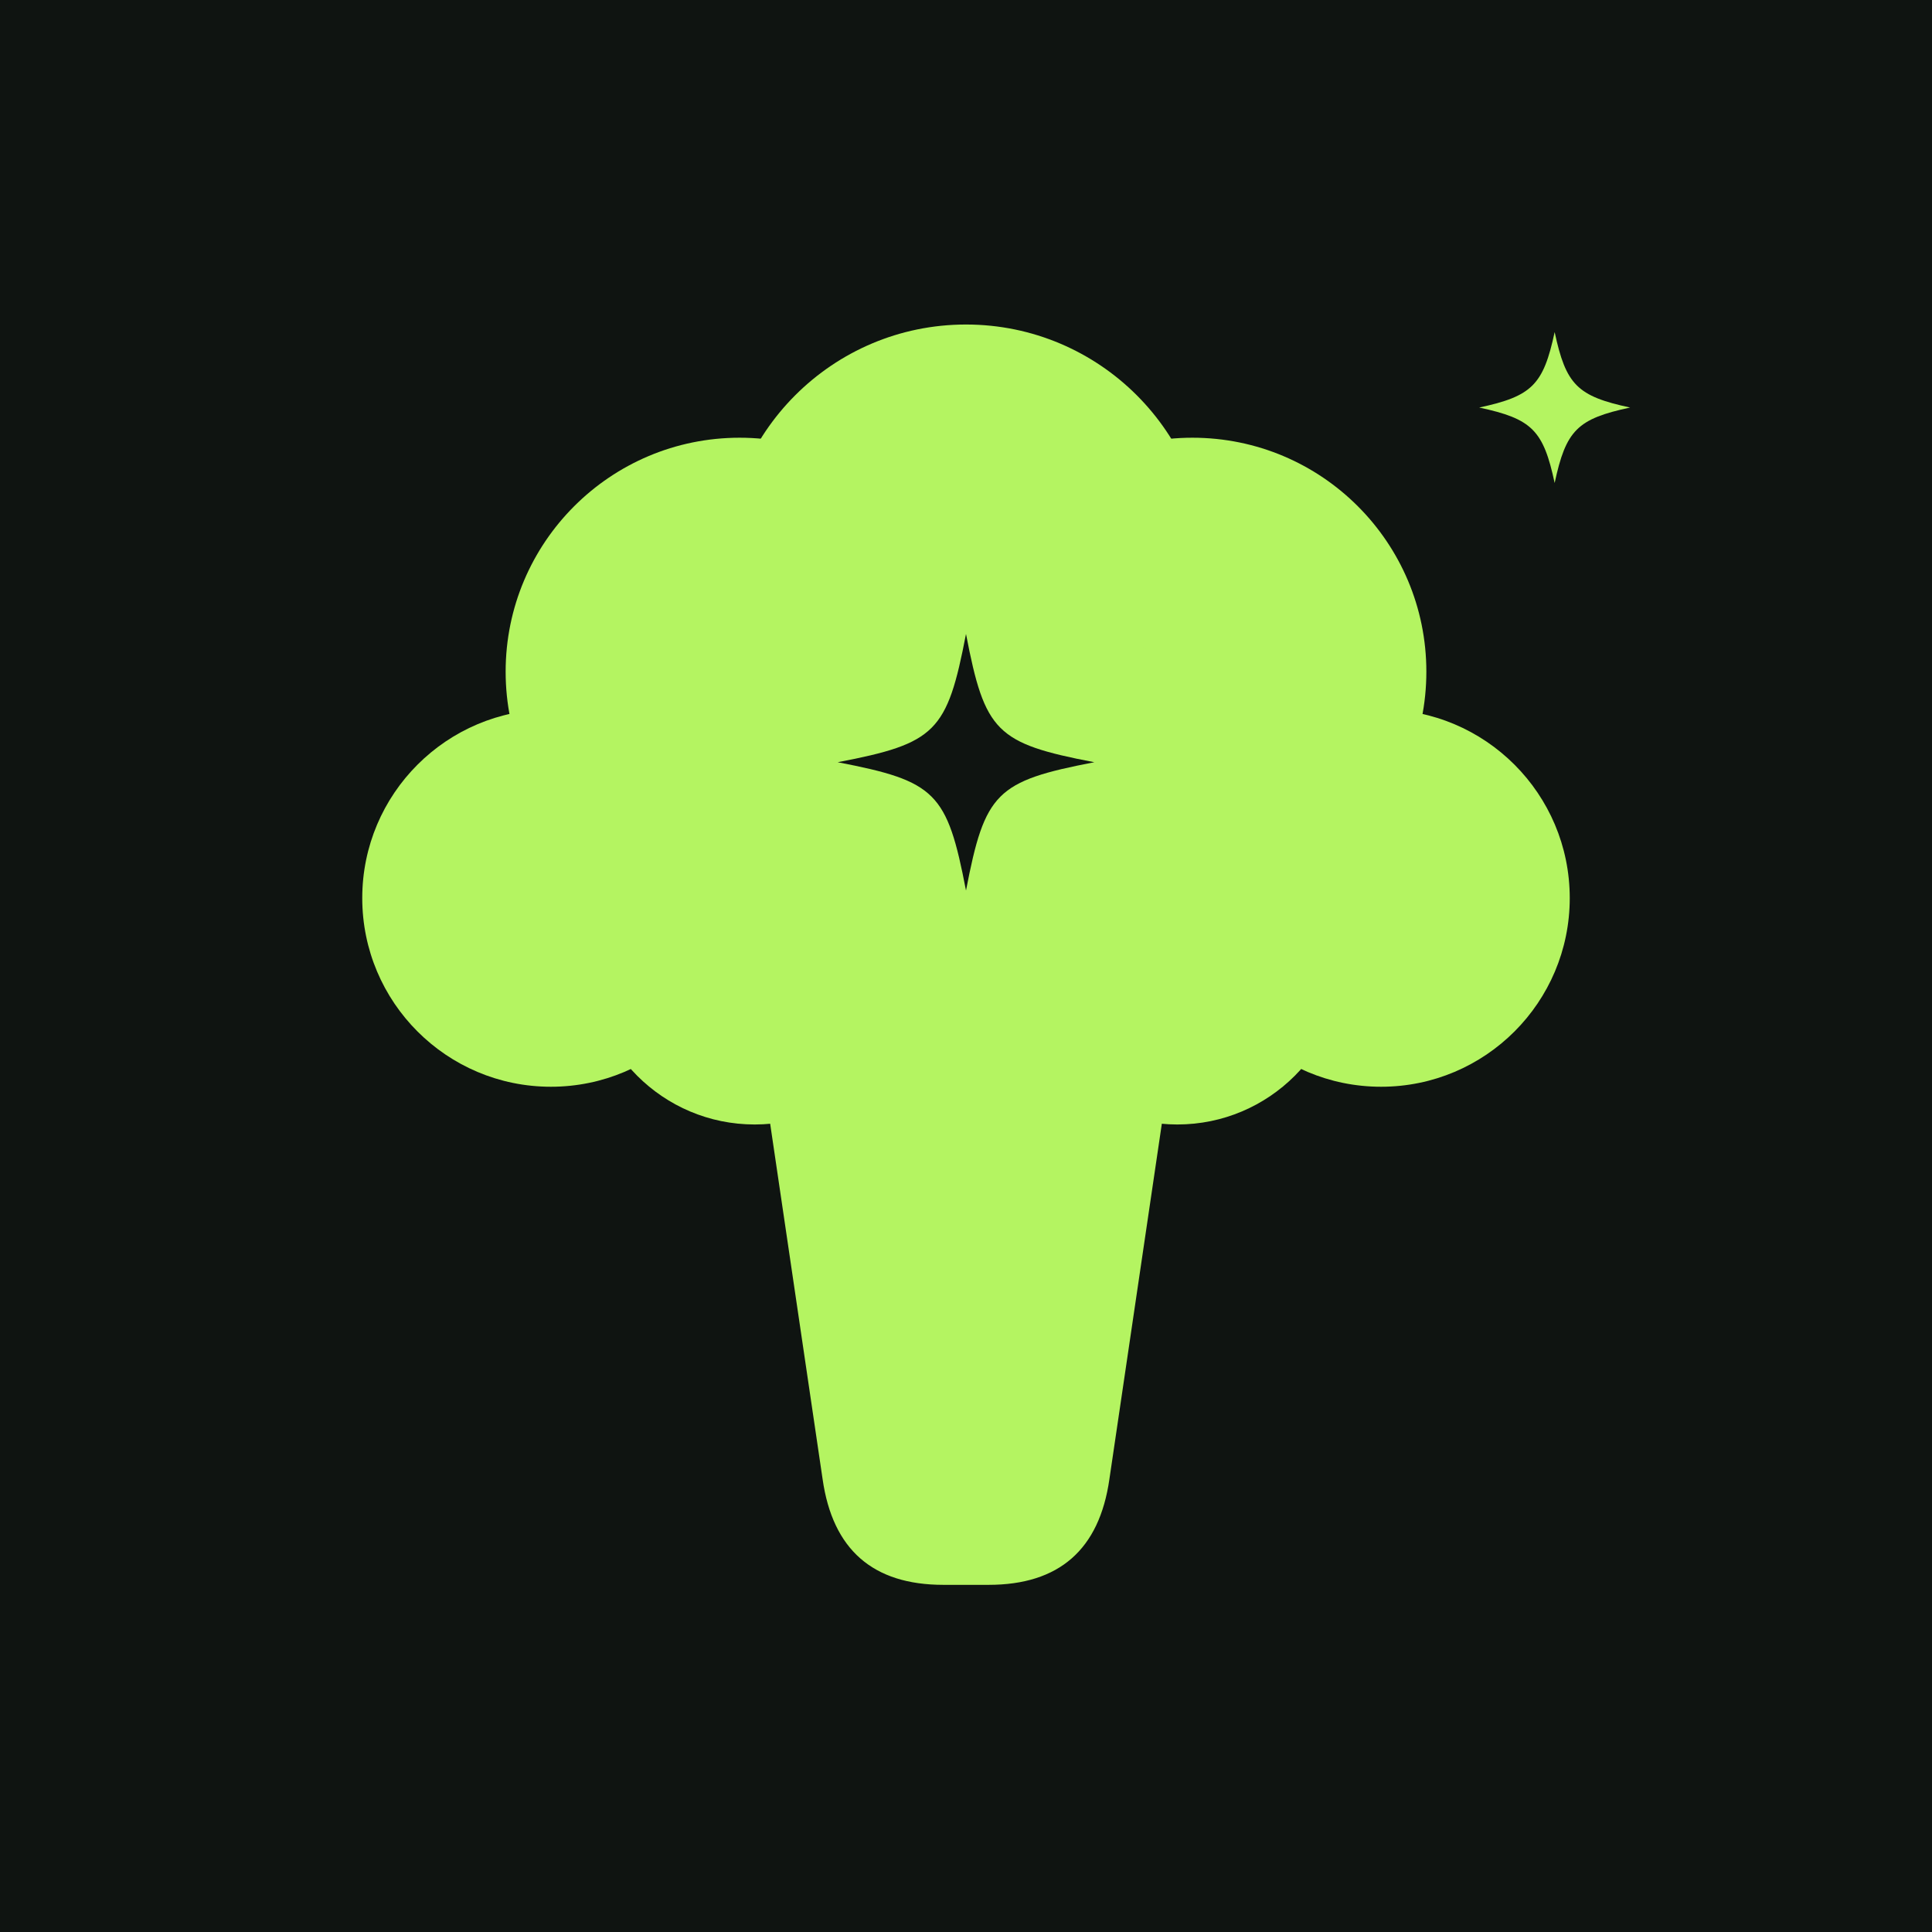
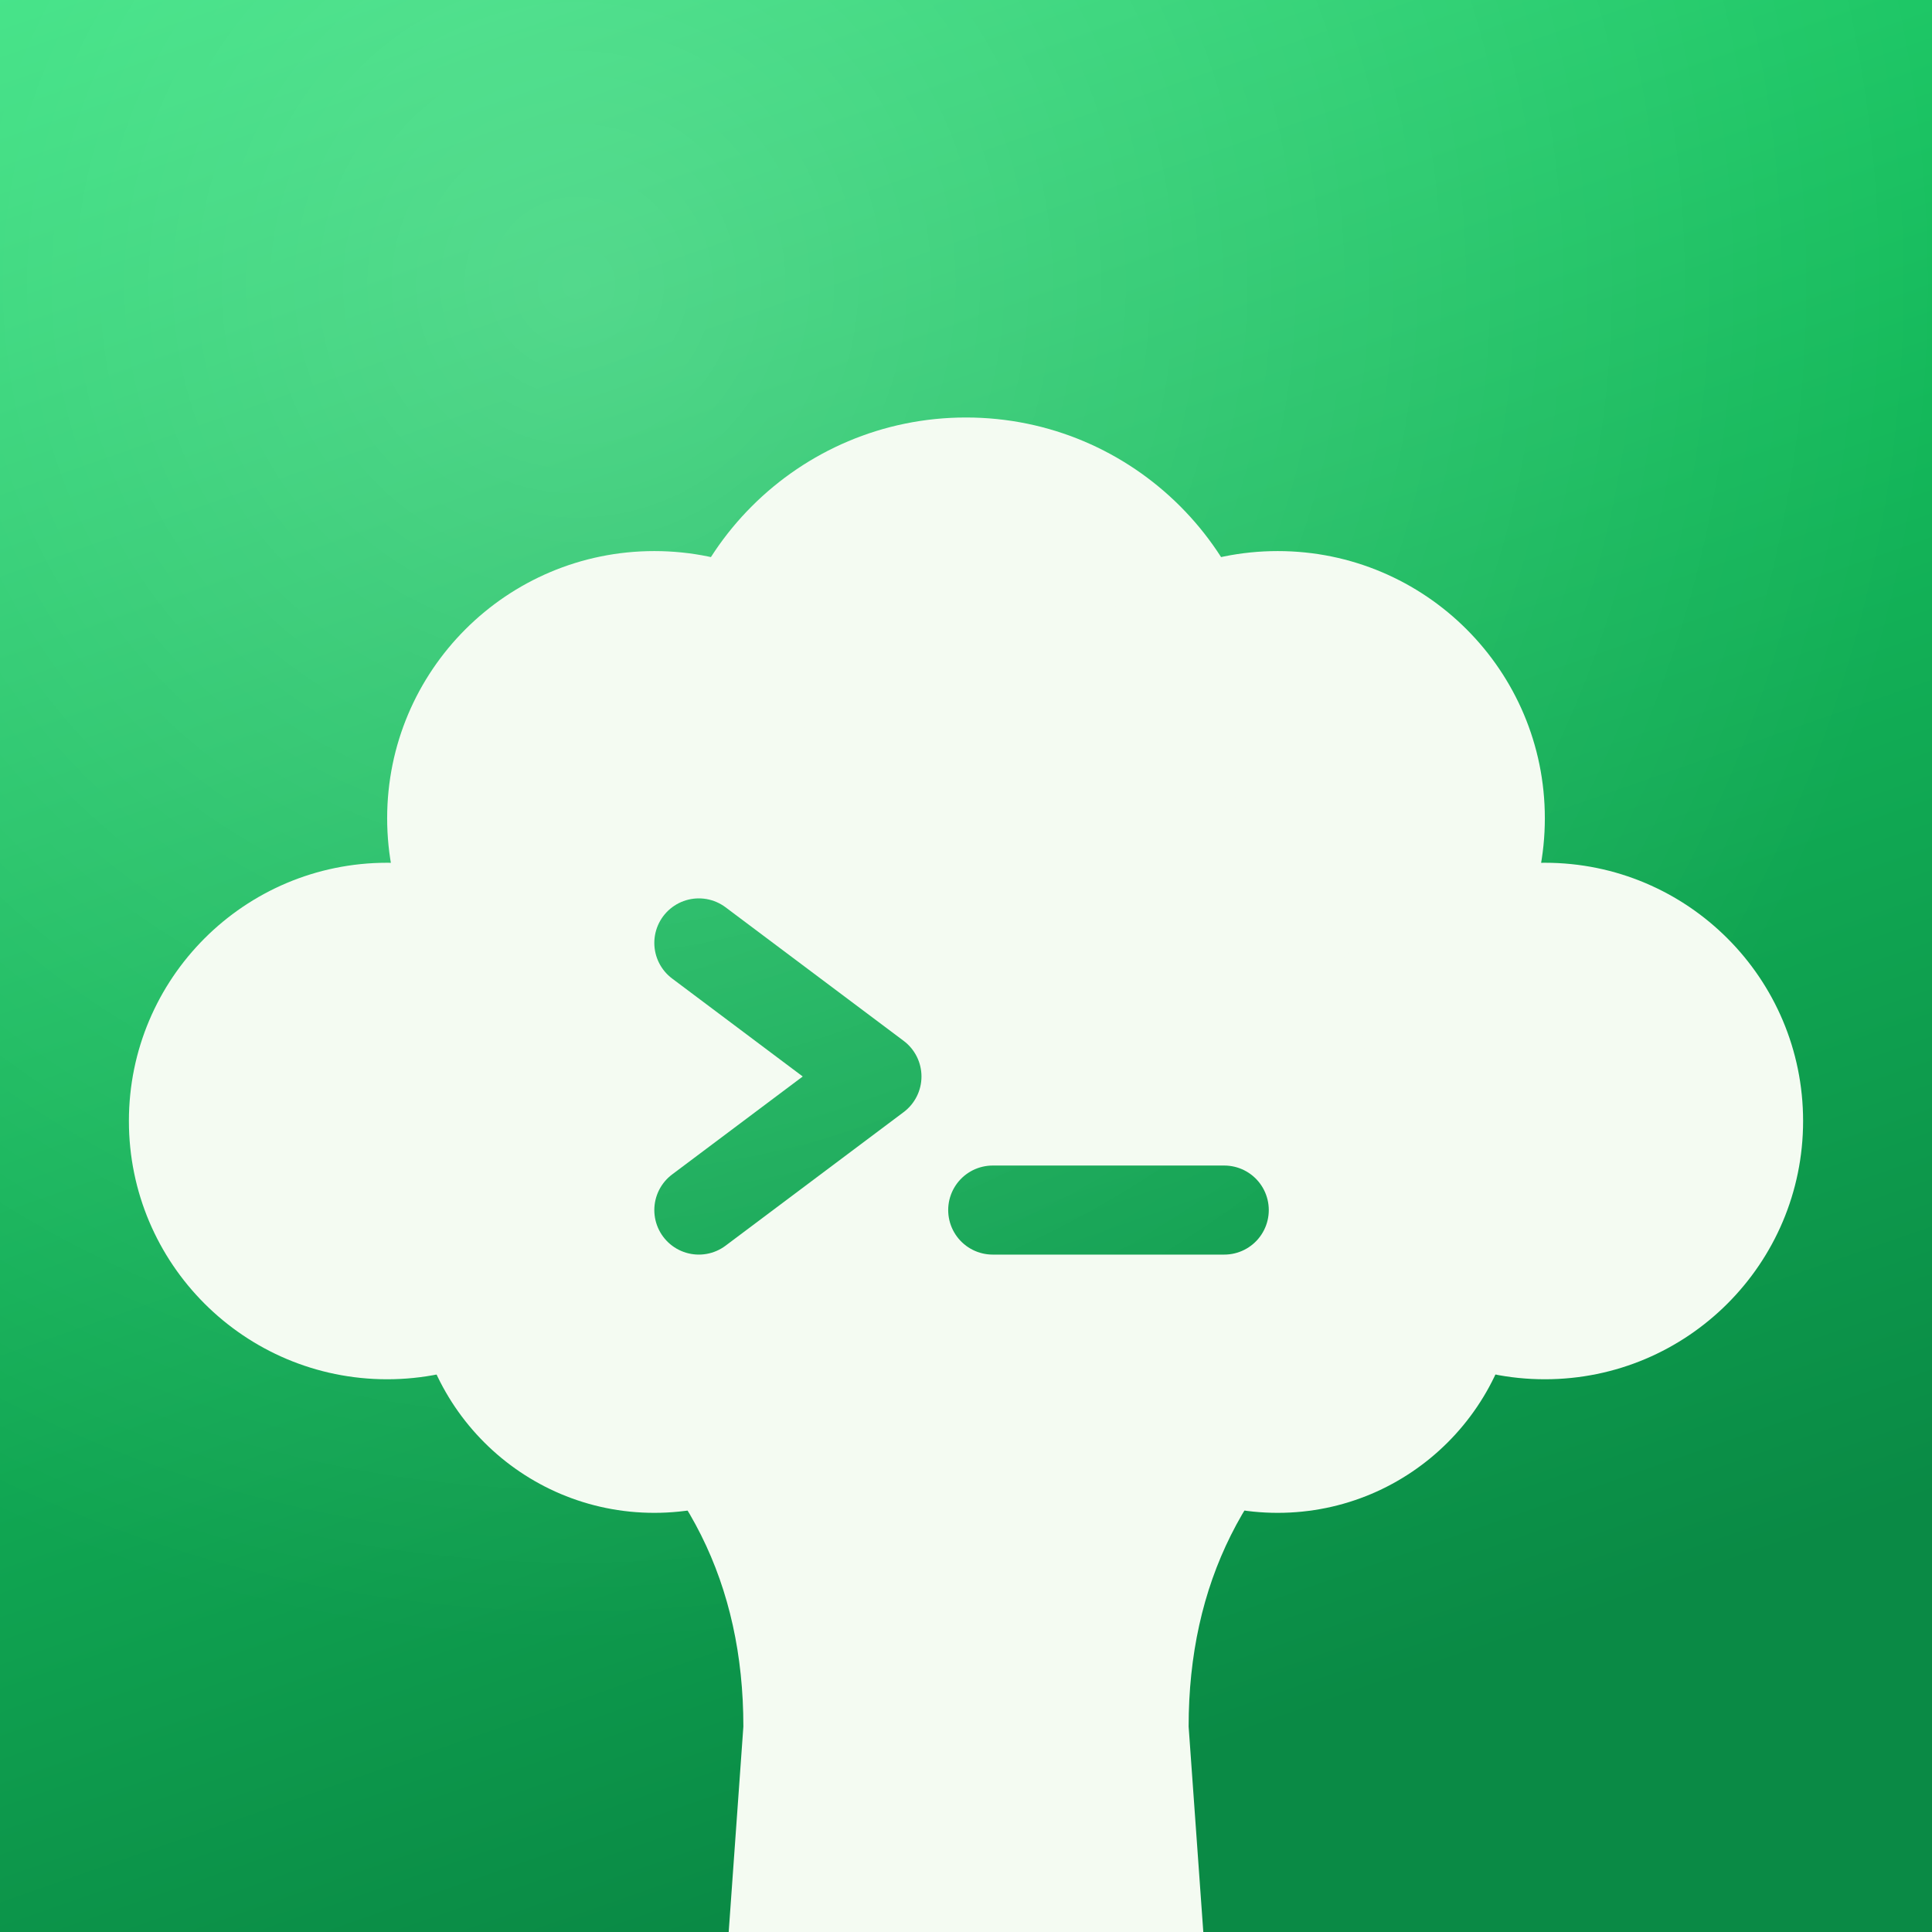
<svg xmlns="http://www.w3.org/2000/svg" viewBox="0 0 512 512" width="512" height="512">
-   <rect width="512" height="512" fill="#0f1411" />
-   <g fill="#b4f461">
-     <circle cx="146" cy="238" r="50" />
-     <circle cx="366" cy="238" r="50" />
-     <circle cx="196" cy="178" r="62" />
-     <circle cx="316" cy="178" r="62" />
-     <circle cx="256" cy="150" r="64" />
-     <circle cx="256" cy="226" r="72" />
-     <circle cx="200" cy="254" r="44" />
-     <circle cx="312" cy="254" r="44" />
-     <path d="M200 270H312L294 392Q290 420 262 420H250Q222 420 218 392Z" />
-     <path d="M412 88C415 102 418 105 432 108C418 111 415 114 412 128C409 114 406 111 392 108C406 105 409 102 412 88Z" />
+   <defs>
+     <linearGradient id="bg" x1="0" y1="0" x2="0.35" y2="1">
+       <stop offset="0" stop-color="#2fe07a" />
+       <stop offset="0.5" stop-color="#14b85a" />
+       <stop offset="1" stop-color="#0a8a45" />
+     </linearGradient>
+     <radialGradient id="glow" cx="0.3" cy="0.15" r="0.7">
+       <stop offset="0" stop-color="#ffffff" stop-opacity="0.22" />
+       <stop offset="1" stop-color="#ffffff" stop-opacity="0" />
+     </radialGradient>
+     <mask id="prompt">
+       <rect width="512" height="512" fill="#fff" />
+       <g fill="none" stroke="#000" stroke-width="20" stroke-linecap="round" stroke-linejoin="round">
+         <path d="M196 196L236 226L196 256" />
+         <path d="M262 256H314" />
+       </g>
+     </mask>
+   </defs>
+   <rect width="512" height="512" fill="url(#bg)" />
+   <rect width="512" height="512" fill="url(#glow)" />
+   <g fill="#f4fbf2" mask="url(#prompt)" transform="translate(256 290) scale(1.18) translate(-256 -230)">
+     <circle cx="186" cy="168" r="60" />
+     <circle cx="256" cy="146" r="68" />
+     <circle cx="326" cy="168" r="60" />
+     <circle cx="126" cy="236" r="58" />
+     <circle cx="386" cy="236" r="58" />
+     <circle cx="186" cy="270" r="54" />
+     <circle cx="326" cy="270" r="54" />
+     <circle cx="256" cy="230" r="90" />
+     <path d="M168 296H344Q306 324 306 372L316 512H196L206 372Q206 324 168 296Z" />
  </g>
-   <path d="M256 168C261 194 264 197 290 202C264 207 261 210 256 236C251 210 248 207 222 202C248 197 251 194 256 168Z" fill="#0f1411" />
</svg>
